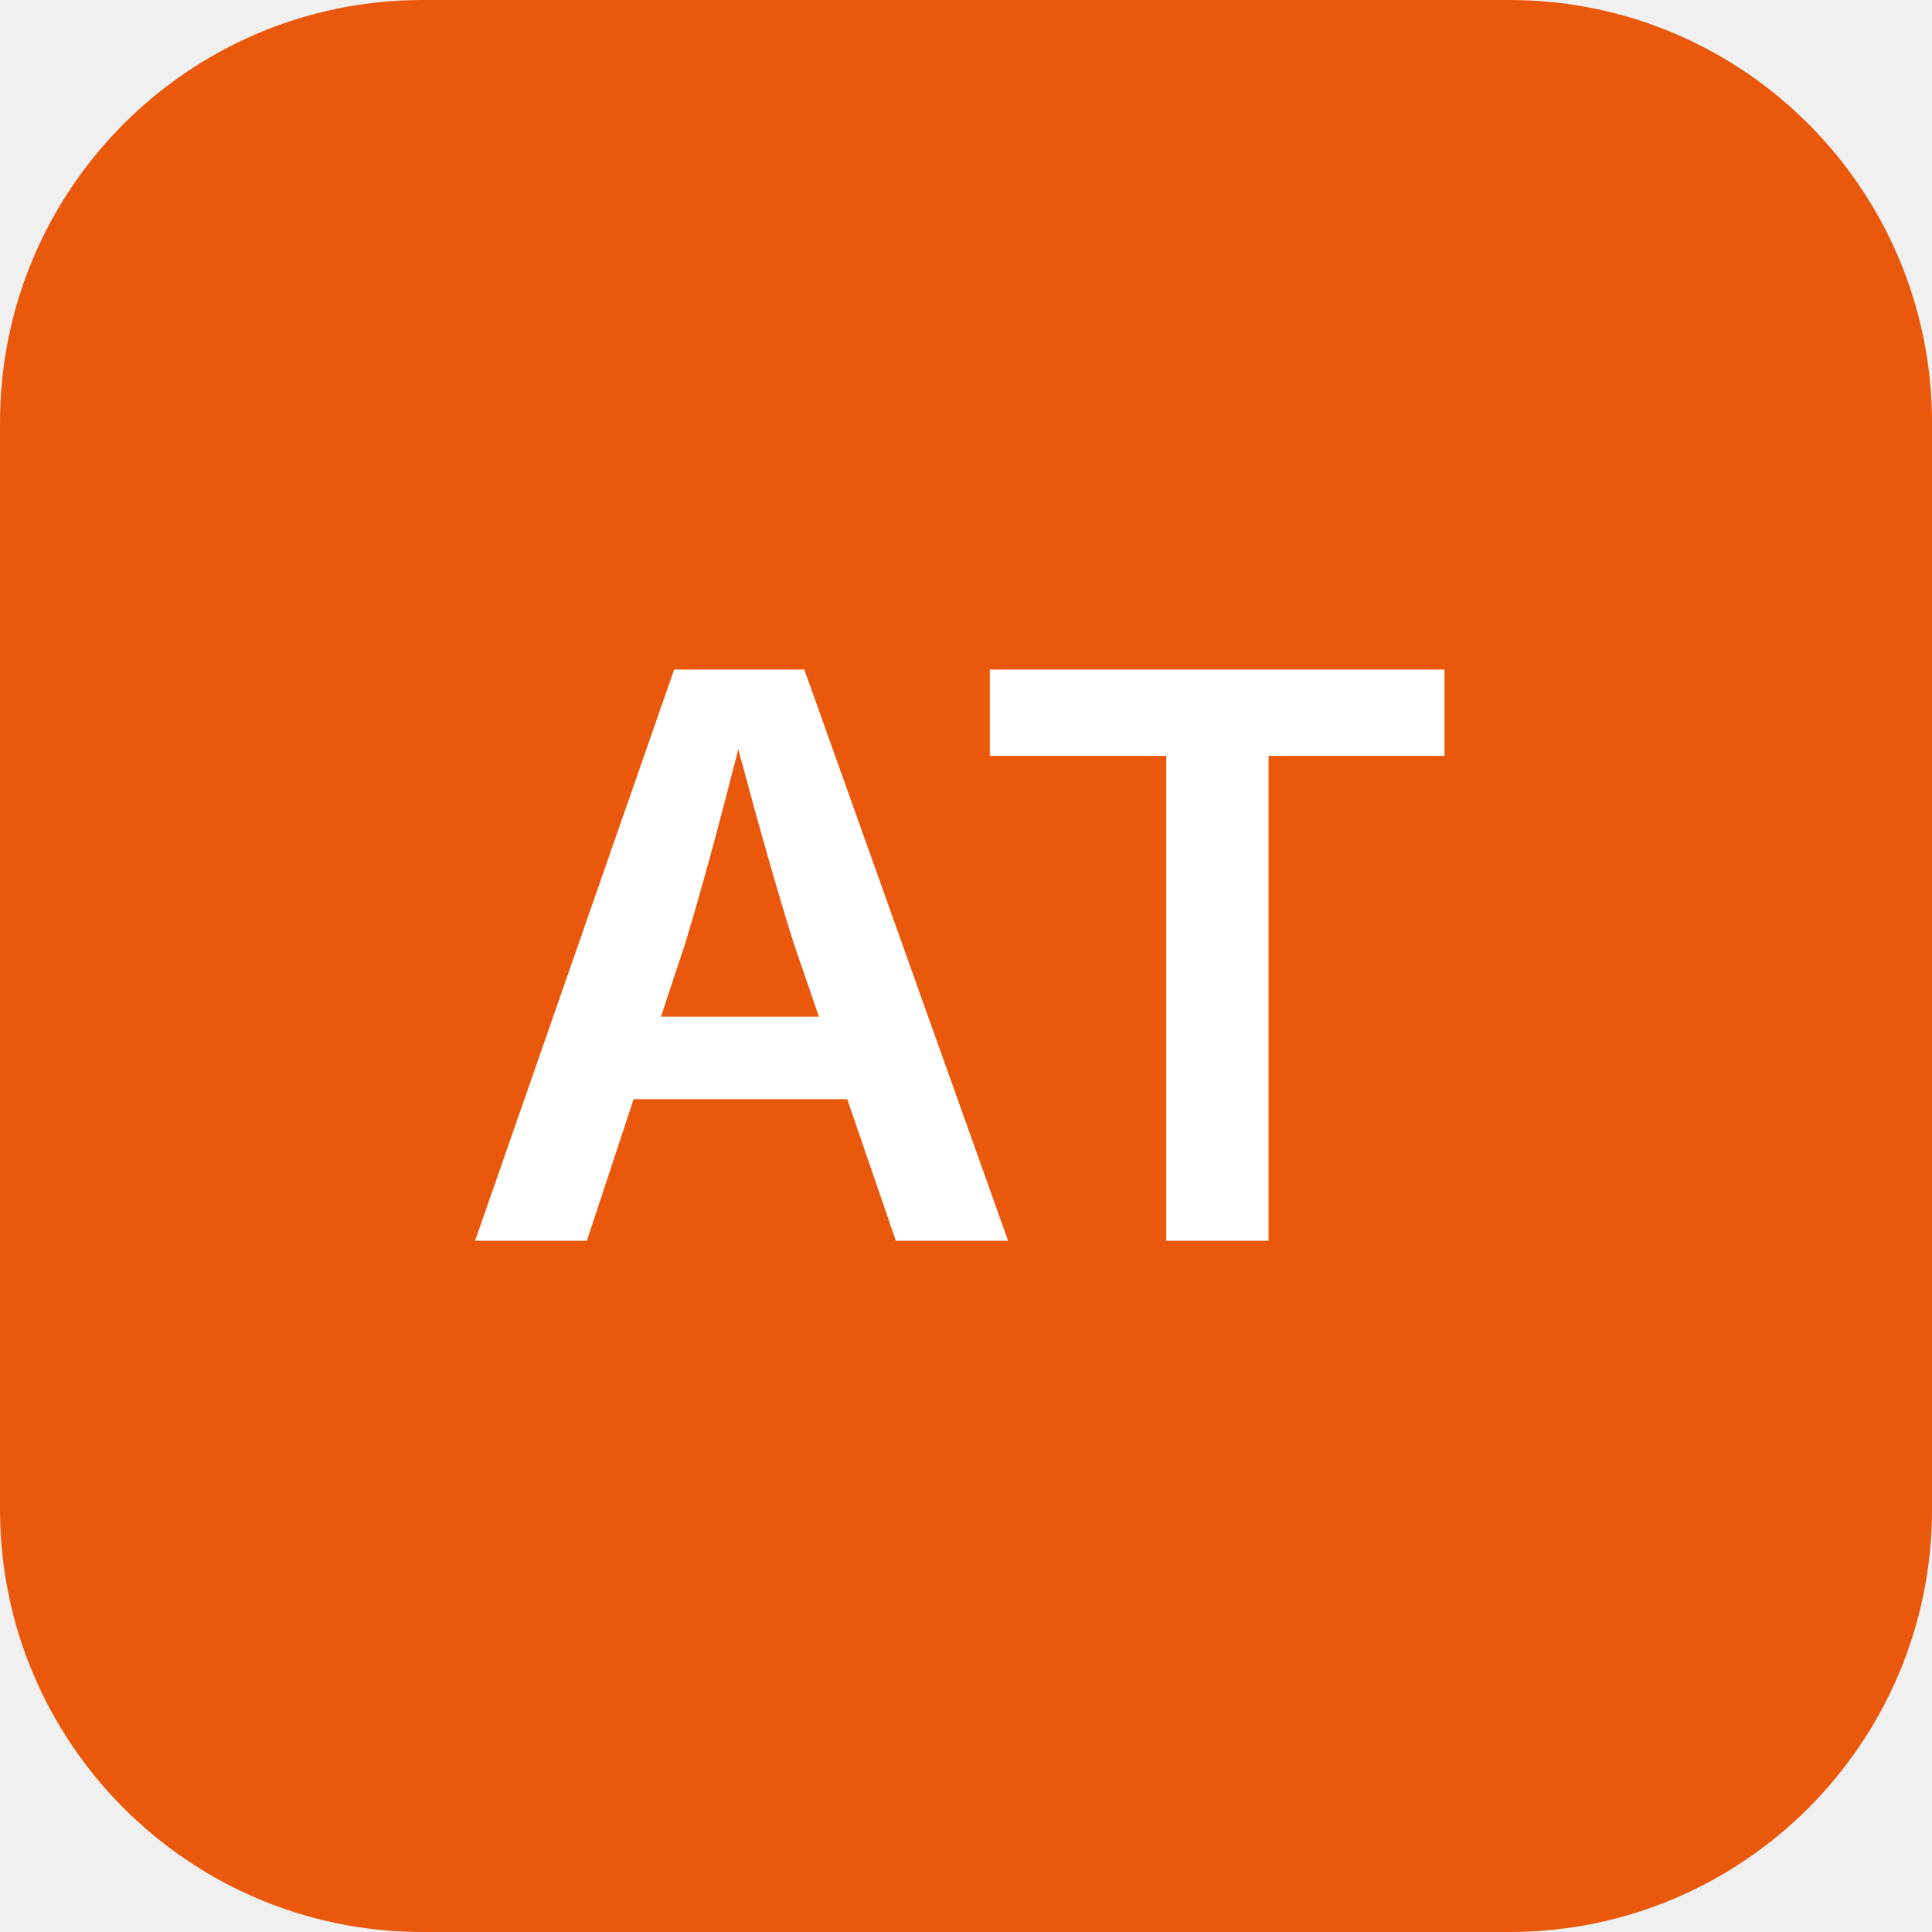
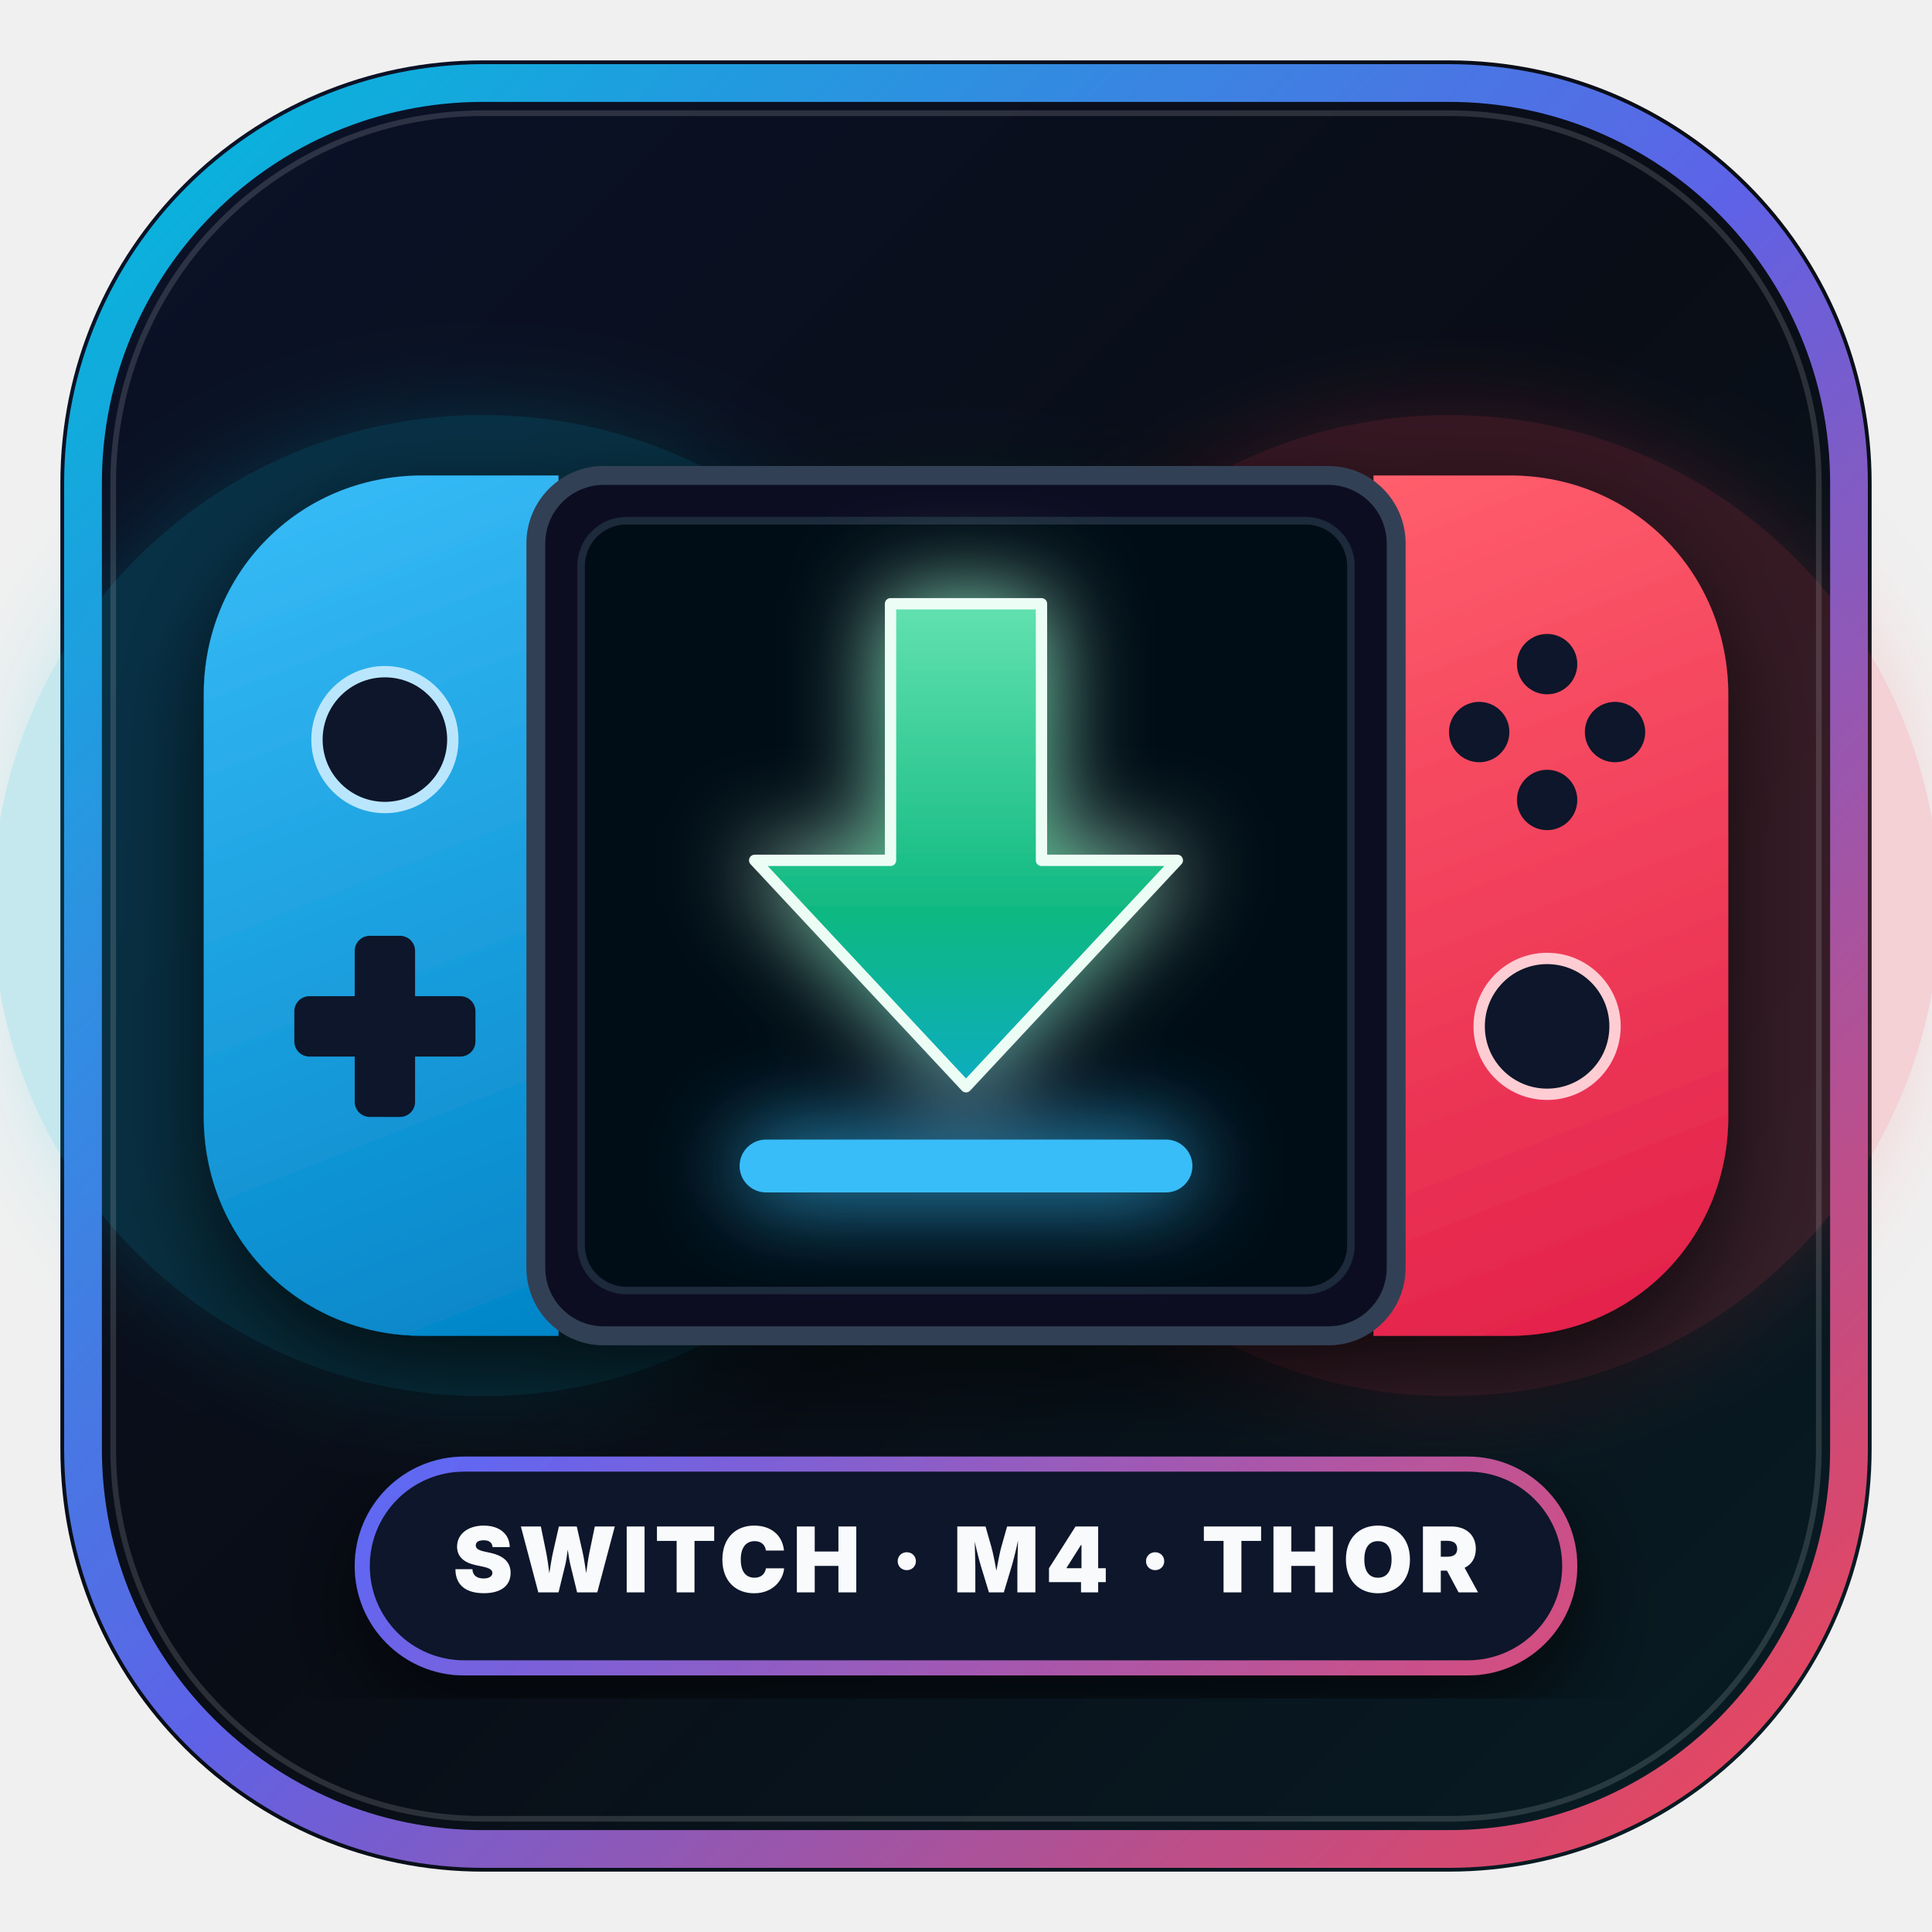
- <svg xmlns="http://www.w3.org/2000/svg" viewBox="0 0 64 64">
-   <rect width="64" height="64" rx="14" fill="#ea580c" />
-   <text x="32" y="32" dy="0.35em" text-anchor="middle" font-family="ui-sans-serif, system-ui, -apple-system, sans-serif" font-size="26" font-weight="600" fill="#ffffff">AT</text>
+ <svg xmlns="http://www.w3.org/2000/svg" viewBox="0 0 512 512" width="512" height="512" fill="none">
+   <defs>
+     <linearGradient id="bgGrad" x1="0" y1="0" x2="512" y2="512" gradientUnits="userSpaceOnUse">
+       <stop offset="0%" stop-color="#0B132B" />
+       <stop offset="50%" stop-color="#090D16" />
+       <stop offset="100%" stop-color="#071E26" />
+     </linearGradient>
+     <linearGradient id="rimGrad" x1="24" y1="24" x2="488" y2="488" gradientUnits="userSpaceOnUse">
+       <stop offset="0%" stop-color="#00C3E3" />
+       <stop offset="50%" stop-color="#6366F1" />
+       <stop offset="100%" stop-color="#FF4554" />
+     </linearGradient>
+     <linearGradient id="leftGrip" x1="56" y1="128" x2="148" y2="360" gradientUnits="userSpaceOnUse">
+       <stop offset="0%" stop-color="#38BDF8" />
+       <stop offset="100%" stop-color="#0284C7" />
+     </linearGradient>
+     <linearGradient id="rightGrip" x1="364" y1="128" x2="456" y2="360" gradientUnits="userSpaceOnUse">
+       <stop offset="0%" stop-color="#FF5E6C" />
+       <stop offset="100%" stop-color="#E11D48" />
+     </linearGradient>
+     <linearGradient id="dlGrad" x1="256" y1="148" x2="256" y2="318" gradientUnits="userSpaceOnUse">
+       <stop offset="0%" stop-color="#6EE7B7" />
+       <stop offset="55%" stop-color="#10B981" />
+       <stop offset="100%" stop-color="#0EA5E9" />
+     </linearGradient>
+     <filter id="neonGlow" x="-20%" y="-20%" width="140%" height="140%">
+       <feGaussianBlur stdDeviation="12" result="blur" />
+       <feComposite in="SourceGraphic" in2="blur" operator="over" />
+     </filter>
+     <filter id="softShadow" x="-15%" y="-15%" width="130%" height="130%">
+       <feDropShadow dx="0" dy="10" stdDeviation="12" flood-color="#000000" flood-opacity="0.65" />
+     </filter>
+   </defs>
+   <rect x="16" y="16" width="480" height="480" rx="112" fill="url(#bgGrad)" />
+   <circle cx="128" cy="240" r="130" fill="#00C3E3" opacity="0.18" filter="url(#neonGlow)" />
+   <circle cx="384" cy="240" r="130" fill="#FF4554" opacity="0.18" filter="url(#neonGlow)" />
+   <circle cx="256" cy="240" r="110" fill="#10B981" opacity="0.15" filter="url(#neonGlow)" />
+   <rect x="22" y="22" width="468" height="468" rx="106" stroke="url(#rimGrad)" stroke-width="10" opacity="0.95" />
+   <rect x="30" y="30" width="452" height="452" rx="98" stroke="#FFFFFF" stroke-width="1.5" opacity="0.14" />
+   <g filter="url(#softShadow)">
+     <path d="M112 126 H148 V354 H112 C79 354 54 328 54 296 V184 C54 152 79 126 112 126 Z" fill="url(#leftGrip)" />
+     <circle cx="102" cy="196" r="18" fill="#0F172A" stroke="#BAE6FD" stroke-width="3" />
+     <rect x="94" y="248" width="16" height="48" rx="4" fill="#0F172A" />
+     <rect x="78" y="264" width="48" height="16" rx="4" fill="#0F172A" />
+     <path d="M364 126 H400 C433 126 458 152 458 184 V296 C458 328 433 354 400 354 H364 V126 Z" fill="url(#rightGrip)" />
+     <circle cx="410" cy="176" r="8" fill="#0F172A" />
+     <circle cx="410" cy="212" r="8" fill="#0F172A" />
+     <circle cx="392" cy="194" r="8" fill="#0F172A" />
+     <circle cx="428" cy="194" r="8" fill="#0F172A" />
+     <circle cx="410" cy="272" r="18" fill="#0F172A" stroke="#FECDD3" stroke-width="3" />
+     <rect x="142" y="126" width="228" height="228" rx="18" fill="#0B1120" stroke="#334155" stroke-width="5" />
+     <rect x="154" y="138" width="204" height="204" rx="12" fill="#060A12" stroke="#1E293B" stroke-width="2" />
+   </g>
+   <g filter="url(#neonGlow)">
+     <path d="M236 160 H276 V228 H312 L256 288 L200 228 H236 V160 Z" fill="url(#dlGrad)" stroke="#ECFDF5" stroke-width="3" stroke-linejoin="round" />
+     <rect x="196" y="302" width="120" height="14" rx="7" fill="#38BDF8" />
+   </g>
+   <g filter="url(#softShadow)">
+     <rect x="96" y="388" width="320" height="54" rx="27" fill="#0F172A" stroke="url(#rimGrad)" stroke-width="4" />
+     <text x="256" y="422" text-anchor="middle" fill="#F8FAFC" font-family="-apple-system, BlinkMacSystemFont, 'SF Pro Display', 'Inter', sans-serif" font-weight="900" font-size="24" letter-spacing="1.5">SWITCH · M4 · THOR</text>
+   </g>
</svg>
